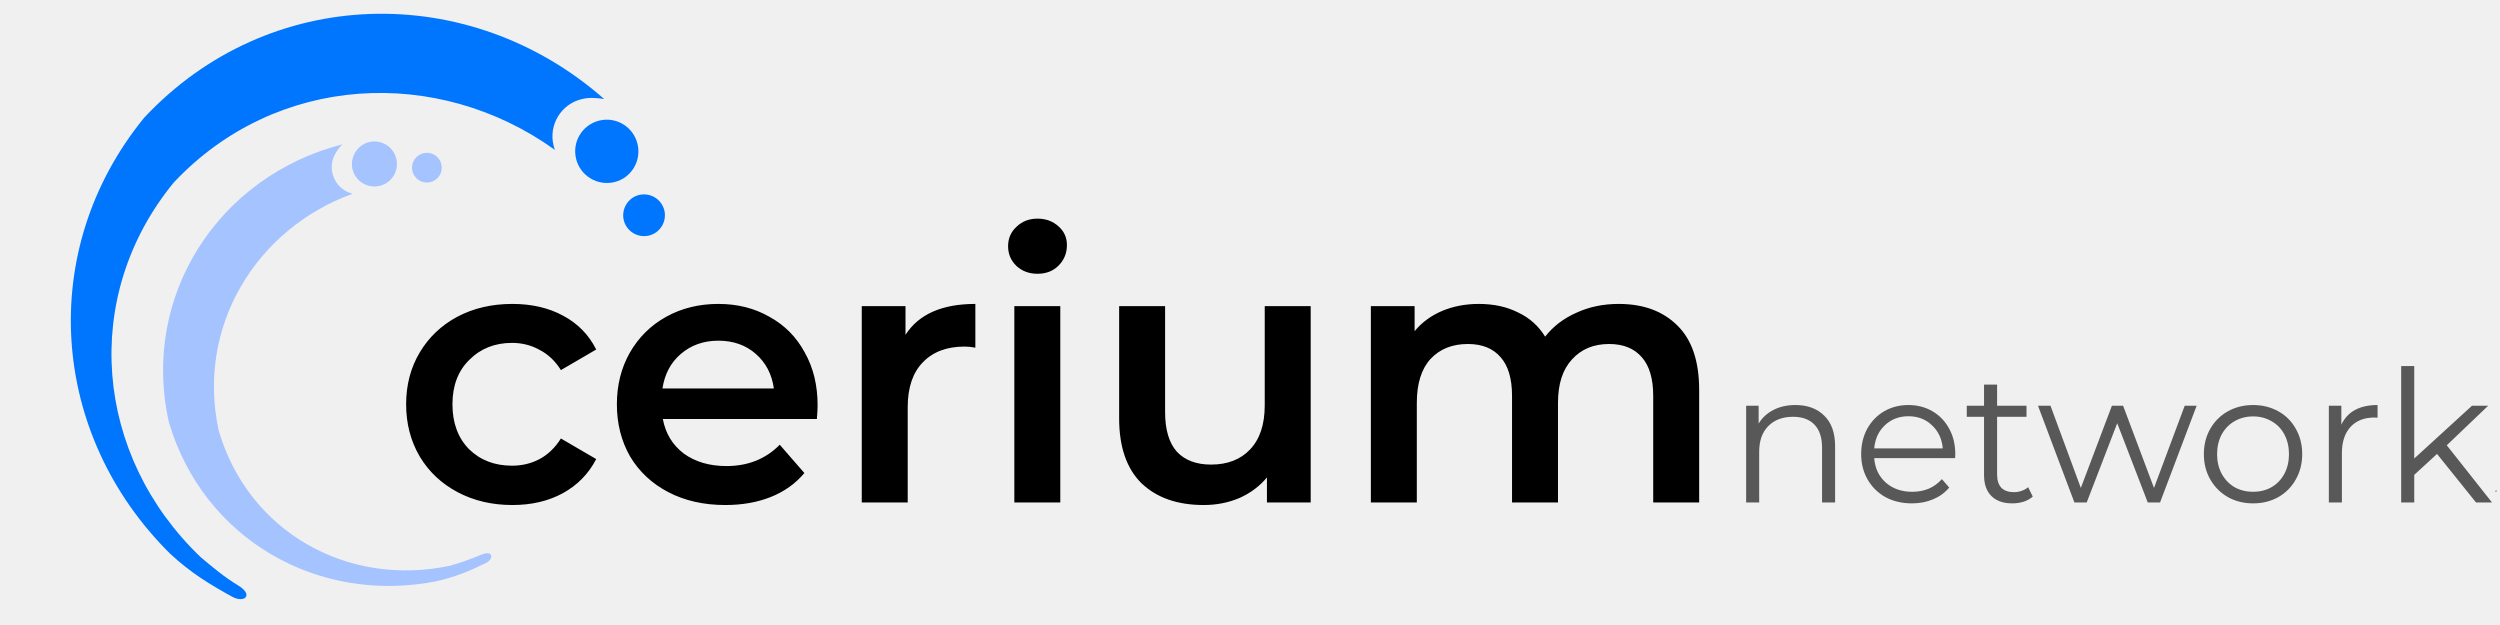
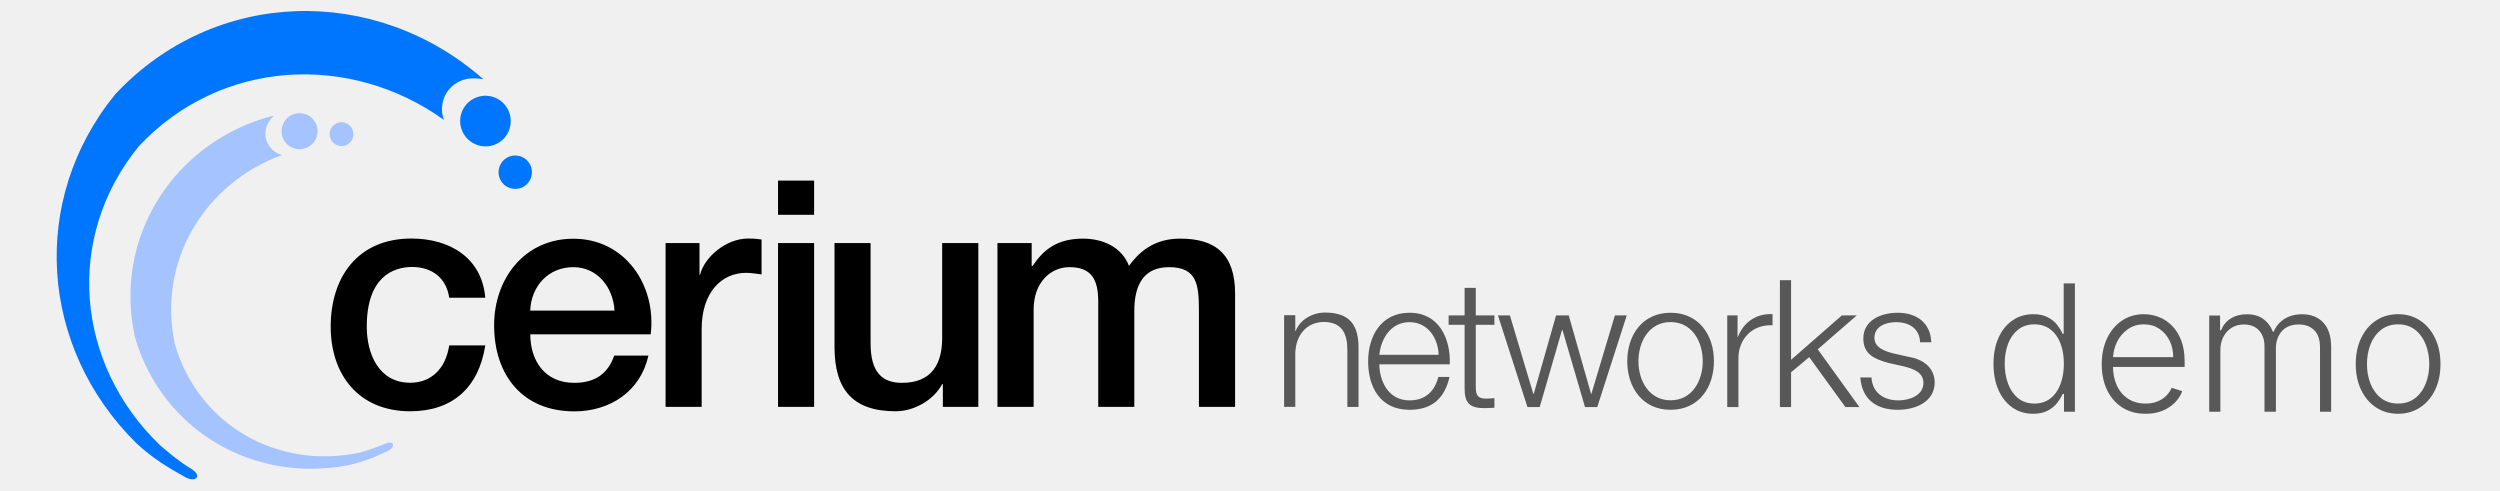
- <svg xmlns="http://www.w3.org/2000/svg" width="204" height="51" viewBox="0 0 204 51" fill="none">
-   <g clip-path="url(#clip0_10_146)">
-     <path d="M52.15 15.91C51.24 16.13 50.68 17.06 50.9 17.97C51.12 18.88 52.04 19.44 52.96 19.22C53.87 19 54.43 18.07 54.21 17.16C53.98 16.25 53.07 15.69 52.15 15.91Z" fill="#0076FF" />
-     <path d="M47.46 8.09C48.07 7.94 48.69 7.98 49.3 8.08C38.31 -1.59 21.93 -1.27 11.76 9.61C2.95 20.41 4.05 35.47 13.9 45.2C15.59 46.77 17.18 47.72 18.94 48.69C19.96 49.25 20.72 48.54 19.43 47.77C18.29 47.08 17.34 46.28 16.36 45.45C7.72 37.18 6.53 24.23 14.18 14.89C22.54 6 35.71 5.36 45.28 12.23C45.24 12.11 45.2 12 45.17 11.87C44.76 10.19 45.78 8.5 47.46 8.09Z" fill="#0076FF" />
-     <path d="M52.02 11.74C51.68 10.35 50.29 9.5 48.9 9.84C47.51 10.18 46.67 11.58 47.01 12.96C47.35 14.35 48.75 15.19 50.13 14.86C51.51 14.53 52.36 13.13 52.02 11.74Z" fill="#0076FF" />
-     <path d="M33.7 13.26C33.93 12.63 34.63 12.31 35.26 12.55C35.89 12.78 36.2 13.48 35.97 14.11C35.73 14.74 35.04 15.05 34.41 14.82C33.78 14.58 33.46 13.88 33.7 13.26ZM39.28 45.26C38.44 45.61 37.58 45.93 36.69 46.17C28.36 47.93 20.27 43.4 17.85 35.15C15.99 26.67 20.89 18.67 28.77 15.81C28.69 15.79 28.6 15.76 28.52 15.73C27.37 15.3 26.78 14.01 27.21 12.86C27.37 12.44 27.64 12.09 27.94 11.78C17.85 14.36 11.47 24.12 13.78 34.45C16.59 43.96 25.89 49.32 35.56 47.44C37.08 47.11 38.32 46.6 39.65 45.94C40.3 45.63 40.27 44.85 39.28 45.26ZM29.91 15.1C30.86 15.45 31.92 14.98 32.27 14.03C32.63 13.08 32.15 12.02 31.2 11.66C30.25 11.3 29.19 11.79 28.84 12.74C28.47 13.68 28.95 14.74 29.91 15.1Z" fill="#A4C3FF" />
-     <path d="M41.81 41.21C40.15 41.21 38.66 40.86 37.34 40.16C36.02 39.46 34.99 38.49 34.25 37.25C33.51 35.99 33.14 34.57 33.14 32.99C33.14 31.41 33.51 30 34.25 28.76C34.99 27.52 36.01 26.55 37.31 25.85C38.63 25.15 40.13 24.8 41.81 24.8C43.39 24.8 44.77 25.12 45.95 25.76C47.15 26.4 48.05 27.32 48.65 28.52L45.77 30.2C45.31 29.46 44.73 28.91 44.03 28.55C43.35 28.17 42.6 27.98 41.78 27.98C40.38 27.98 39.22 28.44 38.3 29.36C37.38 30.26 36.92 31.47 36.92 32.99C36.92 34.51 37.37 35.73 38.27 36.65C39.19 37.55 40.36 38 41.78 38C42.6 38 43.35 37.82 44.03 37.46C44.73 37.08 45.31 36.52 45.77 35.78L48.65 37.46C48.03 38.66 47.12 39.59 45.92 40.25C44.74 40.89 43.37 41.21 41.81 41.21ZM66.717 33.08C66.717 33.34 66.697 33.71 66.657 34.19H54.087C54.307 35.37 54.877 36.31 55.797 37.01C56.737 37.69 57.897 38.03 59.277 38.03C61.037 38.03 62.487 37.45 63.627 36.29L65.637 38.6C64.917 39.46 64.007 40.11 62.907 40.55C61.807 40.99 60.567 41.21 59.187 41.21C57.427 41.21 55.877 40.86 54.537 40.16C53.197 39.46 52.157 38.49 51.417 37.25C50.697 35.99 50.337 34.57 50.337 32.99C50.337 31.43 50.687 30.03 51.387 28.79C52.107 27.53 53.097 26.55 54.357 25.85C55.617 25.15 57.037 24.8 58.617 24.8C60.177 24.8 61.567 25.15 62.787 25.85C64.027 26.53 64.987 27.5 65.667 28.76C66.367 30 66.717 31.44 66.717 33.08ZM58.617 27.8C57.417 27.8 56.397 28.16 55.557 28.88C54.737 29.58 54.237 30.52 54.057 31.7H63.147C62.987 30.54 62.497 29.6 61.677 28.88C60.857 28.16 59.837 27.8 58.617 27.8ZM73.889 27.32C74.969 25.64 76.869 24.8 79.589 24.8V28.37C79.269 28.31 78.979 28.28 78.719 28.28C77.259 28.28 76.119 28.71 75.299 29.57C74.479 30.41 74.069 31.63 74.069 33.23V41H70.319V24.98H73.889V27.32ZM82.77 24.98H86.52V41H82.77V24.98ZM84.66 22.34C83.981 22.34 83.41 22.13 82.951 21.71C82.49 21.27 82.26 20.73 82.26 20.09C82.26 19.45 82.49 18.92 82.951 18.5C83.41 18.06 83.981 17.84 84.66 17.84C85.341 17.84 85.91 18.05 86.371 18.47C86.831 18.87 87.061 19.38 87.061 20C87.061 20.66 86.831 21.22 86.371 21.68C85.93 22.12 85.361 22.34 84.66 22.34ZM106.952 24.98V41H103.382V38.96C102.782 39.68 102.032 40.24 101.132 40.64C100.232 41.02 99.262 41.21 98.222 41.21C96.082 41.21 94.392 40.62 93.152 39.44C91.932 38.24 91.322 36.47 91.322 34.13V24.98H95.072V33.62C95.072 35.06 95.392 36.14 96.032 36.86C96.692 37.56 97.622 37.91 98.822 37.91C100.162 37.91 101.222 37.5 102.002 36.68C102.802 35.84 103.202 34.64 103.202 33.08V24.98H106.952ZM132.082 24.8C134.102 24.8 135.702 25.39 136.882 26.57C138.062 27.73 138.652 29.48 138.652 31.82V41H134.902V32.3C134.902 30.9 134.592 29.85 133.972 29.15C133.352 28.43 132.462 28.07 131.302 28.07C130.042 28.07 129.032 28.49 128.272 29.33C127.512 30.15 127.132 31.33 127.132 32.87V41H123.382V32.3C123.382 30.9 123.072 29.85 122.452 29.15C121.832 28.43 120.942 28.07 119.782 28.07C118.502 28.07 117.482 28.48 116.722 29.3C115.982 30.12 115.612 31.31 115.612 32.87V41H111.862V24.98H115.432V27.02C116.032 26.3 116.782 25.75 117.682 25.37C118.582 24.99 119.582 24.8 120.682 24.8C121.882 24.8 122.942 25.03 123.862 25.49C124.802 25.93 125.542 26.59 126.082 27.47C126.742 26.63 127.592 25.98 128.632 25.52C129.672 25.04 130.822 24.8 132.082 24.8Z" fill="black" />
-     <path d="M146.505 33.05C147.495 33.05 148.28 33.34 148.86 33.92C149.45 34.49 149.745 35.325 149.745 36.425V41H148.68V36.53C148.68 35.71 148.475 35.085 148.065 34.655C147.655 34.225 147.07 34.01 146.31 34.01C145.46 34.01 144.785 34.265 144.285 34.775C143.795 35.275 143.55 35.97 143.55 36.86V41H142.485V33.11H143.505V34.565C143.795 34.085 144.195 33.715 144.705 33.455C145.225 33.185 145.825 33.05 146.505 33.05ZM159.536 37.385H152.936C152.996 38.205 153.311 38.87 153.881 39.38C154.451 39.88 155.171 40.13 156.041 40.13C156.531 40.13 156.981 40.045 157.391 39.875C157.801 39.695 158.156 39.435 158.456 39.095L159.056 39.785C158.706 40.205 158.266 40.525 157.736 40.745C157.216 40.965 156.641 41.075 156.011 41.075C155.201 41.075 154.481 40.905 153.851 40.565C153.231 40.215 152.746 39.735 152.396 39.125C152.046 38.515 151.871 37.825 151.871 37.055C151.871 36.285 152.036 35.595 152.366 34.985C152.706 34.375 153.166 33.9 153.746 33.56C154.336 33.22 154.996 33.05 155.726 33.05C156.456 33.05 157.111 33.22 157.691 33.56C158.271 33.9 158.726 34.375 159.056 34.985C159.386 35.585 159.551 36.275 159.551 37.055L159.536 37.385ZM155.726 33.965C154.966 33.965 154.326 34.21 153.806 34.7C153.296 35.18 153.006 35.81 152.936 36.59H158.531C158.461 35.81 158.166 35.18 157.646 34.7C157.136 34.21 156.496 33.965 155.726 33.965ZM165.873 40.52C165.673 40.7 165.423 40.84 165.123 40.94C164.833 41.03 164.528 41.075 164.208 41.075C163.468 41.075 162.898 40.875 162.498 40.475C162.098 40.075 161.898 39.51 161.898 38.78V34.01H160.488V33.11H161.898V31.385H162.963V33.11H165.363V34.01H162.963V38.72C162.963 39.19 163.078 39.55 163.308 39.8C163.548 40.04 163.888 40.16 164.328 40.16C164.548 40.16 164.758 40.125 164.958 40.055C165.168 39.985 165.348 39.885 165.498 39.755L165.873 40.52ZM179.246 33.11L176.261 41H175.256L172.766 34.535L170.276 41H169.271L166.301 33.11H167.321L169.796 39.815L172.331 33.11H173.246L175.766 39.815L178.271 33.11H179.246ZM183.855 41.075C183.095 41.075 182.41 40.905 181.8 40.565C181.19 40.215 180.71 39.735 180.36 39.125C180.01 38.515 179.835 37.825 179.835 37.055C179.835 36.285 180.01 35.595 180.36 34.985C180.71 34.375 181.19 33.9 181.8 33.56C182.41 33.22 183.095 33.05 183.855 33.05C184.615 33.05 185.3 33.22 185.91 33.56C186.52 33.9 186.995 34.375 187.335 34.985C187.685 35.595 187.86 36.285 187.86 37.055C187.86 37.825 187.685 38.515 187.335 39.125C186.995 39.735 186.52 40.215 185.91 40.565C185.3 40.905 184.615 41.075 183.855 41.075ZM183.855 40.13C184.415 40.13 184.915 40.005 185.355 39.755C185.805 39.495 186.155 39.13 186.405 38.66C186.655 38.19 186.78 37.655 186.78 37.055C186.78 36.455 186.655 35.92 186.405 35.45C186.155 34.98 185.805 34.62 185.355 34.37C184.915 34.11 184.415 33.98 183.855 33.98C183.295 33.98 182.79 34.11 182.34 34.37C181.9 34.62 181.55 34.98 181.29 35.45C181.04 35.92 180.915 36.455 180.915 37.055C180.915 37.655 181.04 38.19 181.29 38.66C181.55 39.13 181.9 39.495 182.34 39.755C182.79 40.005 183.295 40.13 183.855 40.13ZM191.054 34.655C191.304 34.125 191.674 33.725 192.164 33.455C192.664 33.185 193.279 33.05 194.009 33.05V34.085L193.754 34.07C192.924 34.07 192.274 34.325 191.804 34.835C191.334 35.345 191.099 36.06 191.099 36.98V41H190.034V33.11H191.054V34.655ZM198.862 37.04L197.002 38.75V41H195.937V29.87H197.002V37.415L201.712 33.11H203.032L199.657 36.335L203.347 41H202.042L198.862 37.04ZM206.827 41.075C206.187 41.075 205.572 40.985 204.982 40.805C204.402 40.615 203.947 40.38 203.617 40.1L204.097 39.26C204.427 39.52 204.842 39.735 205.342 39.905C205.842 40.065 206.362 40.145 206.902 40.145C207.622 40.145 208.152 40.035 208.492 39.815C208.842 39.585 209.017 39.265 209.017 38.855C209.017 38.565 208.922 38.34 208.732 38.18C208.542 38.01 208.302 37.885 208.012 37.805C207.722 37.715 207.337 37.63 206.857 37.55C206.217 37.43 205.702 37.31 205.312 37.19C204.922 37.06 204.587 36.845 204.307 36.545C204.037 36.245 203.902 35.83 203.902 35.3C203.902 34.64 204.177 34.1 204.727 33.68C205.277 33.26 206.042 33.05 207.022 33.05C207.532 33.05 208.042 33.12 208.552 33.26C209.062 33.39 209.482 33.565 209.812 33.785L209.347 34.64C208.697 34.19 207.922 33.965 207.022 33.965C206.342 33.965 205.827 34.085 205.477 34.325C205.137 34.565 204.967 34.88 204.967 35.27C204.967 35.57 205.062 35.81 205.252 35.99C205.452 36.17 205.697 36.305 205.987 36.395C206.277 36.475 206.677 36.56 207.187 36.65C207.817 36.77 208.322 36.89 208.702 37.01C209.082 37.13 209.407 37.335 209.677 37.625C209.947 37.915 210.082 38.315 210.082 38.825C210.082 39.515 209.792 40.065 209.212 40.475C208.642 40.875 207.847 41.075 206.827 41.075Z" fill="#585858" />
-   </g>
-   <defs>
-     <clipPath id="clip0_10_146">
-       <rect width="203.7" height="50.01" fill="white" />
-     </clipPath>
-   </defs>
+ <svg xmlns="http://www.w3.org/2000/svg" width="255" height="50" viewBox="0 0 255 50" fill="none">
+   <path d="M37.41 33.32C37.41 36.1 38.64 39.04 41.84 39.04C43.97 39.04 45.46 37.62 45.82 35.23H49.5C48.82 39.56 46.14 41.95 41.84 41.95C36.6 41.95 33.73 38.23 33.73 33.32C33.73 28.28 36.48 24.33 41.97 24.33C45.85 24.33 49.15 26.27 49.5 30.37H45.82C45.53 28.33 44.04 27.23 42.01 27.23C40.09 27.25 37.41 28.25 37.41 33.32ZM66.37 34.1H54.09C54.09 36.72 55.51 39.05 58.58 39.05C60.71 39.05 62.01 38.11 62.65 36.27H66.14C65.33 39.92 62.23 41.96 58.58 41.96C53.34 41.96 50.4 38.31 50.4 33.17C50.4 28.42 53.5 24.35 58.48 24.35C63.75 24.34 66.98 29.09 66.37 34.1ZM62.68 31.68C62.55 29.35 60.97 27.25 58.48 27.25C55.93 27.25 54.18 29.19 54.08 31.68H62.68ZM71.41 28.02H71.35V24.79H67.89V41.5H71.57V33.55C71.57 29.86 73.57 27.83 76.1 27.83C76.62 27.83 77.17 27.93 77.68 27.99V24.43C77.36 24.4 77.13 24.33 76.29 24.33C74.03 24.34 71.83 26.25 71.41 28.02ZM79.36 21.91H83.04V18.42H79.36V21.91ZM79.36 41.5H83.04V24.79H79.36V41.5ZM96.1 34.49C96.1 37.08 95.07 39.05 92 39.05C89.99 39.05 88.8 37.98 88.8 35.04V24.79H85.12V35.39C85.12 39.75 87 41.95 91.36 41.95C93.2 41.95 95.21 40.85 96.11 39.17H96.17V41.5H99.79V24.79H96.1V34.49ZM120.4 24.34C117.98 24.34 116.39 25.41 115.16 27.12C114.42 25.21 112.51 24.34 110.47 24.34C107.82 24.34 106.43 25.47 105.33 27.12H105.23V24.79H101.74V41.5H105.43V31.58C105.43 28.8 107.17 27.25 109.08 27.25C111.31 27.25 112.02 28.48 112.02 30.77V41.5H115.7V31.71C115.7 28.9 116.77 27.25 119.25 27.25C122.13 27.25 122.29 29.09 122.29 31.74V41.5H125.98V29.96C125.99 25.89 123.92 24.34 120.4 24.34Z" fill="black" />
+   <path d="M137.43 35.68V41.51H138.57V35.49C138.57 33.26 137.77 31.88 135.15 31.88C133.83 31.88 132.58 32.64 132.16 33.76H132.12V32.15H130.98V41.5H132.12V36.05C132.16 34.22 133.24 32.84 135.06 32.84C136.9 32.86 137.43 34.07 137.43 35.68Z" fill="#585858" />
+   <path d="M143.77 31.9C140.8 31.9 139.55 34.38 139.55 36.85C139.55 39.51 140.8 41.8 143.77 41.8C146.13 41.8 147.36 40.57 147.85 38.45H146.71C146.35 39.86 145.44 40.84 143.77 40.84C141.58 40.84 140.71 38.83 140.69 37.16H147.88C147.97 34.52 146.78 31.9 143.77 31.9ZM140.69 36.19C140.87 34.49 141.9 32.86 143.77 32.86C145.62 32.86 146.69 34.47 146.74 36.19H140.69Z" fill="#585858" />
+   <path d="M150.53 29.36H149.39V32.17H147.76V33.13H149.39V39.53C149.37 41.12 149.9 41.63 151.42 41.63C151.76 41.63 152.09 41.59 152.43 41.59V40.61C152.1 40.65 151.78 40.66 151.45 40.66C150.63 40.61 150.53 40.17 150.53 39.43V33.13H152.43V32.17H150.53V29.36V29.36Z" fill="#585858" />
+   <path d="M165.93 32.17H164.72L162.32 40.18H162.29L160.01 32.17H158.72L156.44 40.18H156.4L154.01 32.17H152.79L155.8 41.52H157.05L159.33 33.65H159.37L161.67 41.52H162.92L165.93 32.17Z" fill="#585858" />
+   <path d="M170.4 31.9C167.54 31.9 165.98 34.16 165.98 36.85C165.98 39.53 167.54 41.8 170.4 41.8C173.26 41.8 174.82 39.54 174.82 36.85C174.83 34.16 173.27 31.9 170.4 31.9ZM170.4 40.83C168.21 40.83 167.12 38.84 167.12 36.84C167.12 34.85 168.21 32.85 170.4 32.85C172.59 32.85 173.68 34.84 173.68 36.84C173.68 38.84 172.6 40.83 170.4 40.83Z" fill="#585858" />
+   <path d="M177.27 34.36H177.23V32.17H176.18V41.52H177.32V36.53C177.32 34.59 178.73 33.07 180.8 33.18V32.04C179.12 31.97 177.85 32.86 177.27 34.36Z" fill="#585858" />
+   <path d="M182.69 37.97L184.54 36.43L188.23 41.52H189.66L185.41 35.63L189.39 32.17H187.87L182.69 36.7V28.58H181.55V41.52H182.69V37.97Z" fill="#585858" />
+   <path d="M194.65 36.39L193.13 36.05C192.35 35.85 191.19 35.49 191.19 34.47C191.19 33.26 192.39 32.86 193.4 32.86C194.71 32.86 195.79 33.49 195.85 34.91H196.99C196.92 32.88 195.43 31.9 193.57 31.9C191.92 31.9 190.06 32.62 190.06 34.53C190.06 36.12 191.18 36.63 192.67 37.03L194.14 37.36C195.17 37.61 196.19 37.98 196.19 39.06C196.19 40.36 194.71 40.84 193.64 40.84C192.12 40.84 190.98 40.04 190.89 38.5H189.75C189.93 40.78 191.42 41.8 193.59 41.8C195.33 41.8 197.34 41.02 197.34 38.99C197.31 37.35 195.95 36.59 194.65 36.39Z" fill="#585858" />
+   <path d="M52.15 15.91C51.24 16.13 50.68 17.06 50.9 17.97C51.12 18.88 52.04 19.44 52.96 19.22C53.87 19 54.43 18.07 54.21 17.16C53.98 16.25 53.07 15.69 52.15 15.91Z" fill="#0076FF" />
+   <path d="M47.46 8.09C48.07 7.94 48.69 7.98 49.3 8.08C38.31 -1.59 21.93 -1.27 11.76 9.61C2.95 20.41 4.05 35.47 13.9 45.2C15.59 46.77 17.18 47.72 18.94 48.69C19.96 49.25 20.72 48.54 19.43 47.77C18.29 47.08 17.34 46.28 16.36 45.45C7.72 37.18 6.53 24.23 14.18 14.89C22.54 6 35.71 5.36 45.28 12.23C45.24 12.11 45.2 12 45.17 11.87C44.76 10.19 45.78 8.5 47.46 8.09Z" fill="#0076FF" />
+   <path d="M52.02 11.74C51.68 10.35 50.29 9.5 48.9 9.84C47.51 10.18 46.67 11.58 47.01 12.96C47.35 14.35 48.75 15.19 50.13 14.86C51.51 14.53 52.36 13.13 52.02 11.74Z" fill="#0076FF" />
+   <path d="M33.7 13.26C33.93 12.63 34.63 12.31 35.26 12.55C35.89 12.78 36.2 13.48 35.97 14.11C35.73 14.74 35.04 15.05 34.41 14.82C33.78 14.58 33.46 13.88 33.7 13.26ZM39.28 45.26C38.44 45.61 37.58 45.93 36.69 46.17C28.36 47.93 20.27 43.4 17.85 35.15C15.99 26.67 20.89 18.67 28.77 15.81C28.69 15.79 28.6 15.76 28.52 15.73C27.37 15.3 26.78 14.01 27.21 12.86C27.37 12.44 27.64 12.09 27.94 11.78C17.85 14.36 11.47 24.12 13.78 34.45C16.59 43.96 25.89 49.32 35.56 47.44C37.08 47.11 38.32 46.6 39.65 45.94C40.3 45.63 40.27 44.85 39.28 45.26ZM29.91 15.1C30.86 15.45 31.92 14.98 32.27 14.03C32.63 13.08 32.15 12.02 31.2 11.66C30.25 11.3 29.19 11.79 28.84 12.74C28.47 13.68 28.95 14.74 29.91 15.1Z" fill="#A4C3FF" />
+   <path d="M207.377 42.205C206.572 42.205 205.866 41.992 205.261 41.565C204.656 41.139 204.183 40.545 203.842 39.782C203.506 39.019 203.337 38.131 203.337 37.117C203.337 36.106 203.506 35.222 203.842 34.464C204.183 33.701 204.658 33.109 205.268 32.687C205.877 32.261 206.586 32.048 207.396 32.048C207.993 32.048 208.489 32.154 208.885 32.367C209.282 32.576 209.599 32.836 209.838 33.147C210.077 33.458 210.262 33.761 210.394 34.055H210.496V28.909H211.64V42H210.528V40.178H210.394C210.262 40.477 210.074 40.783 209.832 41.099C209.589 41.41 209.267 41.672 208.866 41.885C208.47 42.098 207.974 42.205 207.377 42.205ZM207.511 41.163C208.146 41.163 208.687 40.99 209.135 40.645C209.582 40.295 209.923 39.816 210.158 39.207C210.396 38.593 210.515 37.89 210.515 37.097C210.515 36.313 210.398 35.621 210.164 35.02C209.93 34.415 209.589 33.942 209.141 33.601C208.694 33.256 208.15 33.083 207.511 33.083C206.855 33.083 206.301 33.262 205.849 33.62C205.402 33.974 205.061 34.453 204.827 35.058C204.596 35.663 204.481 36.343 204.481 37.097C204.481 37.86 204.599 38.548 204.833 39.162C205.067 39.776 205.408 40.264 205.856 40.626C206.307 40.984 206.859 41.163 207.511 41.163ZM218.851 42.205C217.935 42.205 217.142 41.992 216.473 41.565C215.804 41.135 215.286 40.541 214.92 39.782C214.557 39.019 214.376 38.141 214.376 37.148C214.376 36.16 214.557 35.282 214.92 34.515C215.286 33.744 215.791 33.141 216.435 32.706C217.082 32.267 217.83 32.048 218.678 32.048C219.211 32.048 219.724 32.146 220.219 32.342C220.713 32.533 221.156 32.83 221.548 33.23C221.944 33.626 222.258 34.127 222.488 34.732C222.718 35.333 222.833 36.045 222.833 36.867V37.43H215.162V36.426H221.67C221.67 35.795 221.542 35.229 221.286 34.726C221.035 34.219 220.683 33.818 220.231 33.524C219.784 33.23 219.266 33.083 218.678 33.083C218.056 33.083 217.508 33.249 217.035 33.582C216.562 33.914 216.192 34.353 215.923 34.898C215.659 35.444 215.525 36.041 215.52 36.688V37.289C215.52 38.069 215.655 38.751 215.923 39.334C216.196 39.914 216.582 40.364 217.08 40.683C217.579 41.003 218.169 41.163 218.851 41.163C219.315 41.163 219.722 41.09 220.072 40.945C220.425 40.8 220.721 40.606 220.96 40.364C221.203 40.117 221.386 39.846 221.51 39.552L222.59 39.903C222.441 40.317 222.196 40.698 221.855 41.048C221.518 41.397 221.096 41.678 220.589 41.891C220.086 42.1 219.507 42.205 218.851 42.205ZM225.34 42V32.182H226.446V33.69H226.548C226.744 33.183 227.07 32.785 227.526 32.495C227.987 32.201 228.538 32.054 229.182 32.054C229.859 32.054 230.416 32.214 230.85 32.533C231.289 32.849 231.617 33.283 231.835 33.837H231.918C232.139 33.292 232.499 32.859 232.998 32.54C233.501 32.216 234.11 32.054 234.826 32.054C235.738 32.054 236.458 32.342 236.987 32.917C237.515 33.488 237.779 34.323 237.779 35.423V42H236.641V35.423C236.641 34.647 236.443 34.065 236.047 33.678C235.651 33.29 235.129 33.096 234.481 33.096C233.731 33.096 233.153 33.326 232.749 33.786C232.344 34.246 232.141 34.83 232.141 35.538V42H230.978V35.32C230.978 34.656 230.793 34.119 230.422 33.709C230.051 33.3 229.529 33.096 228.856 33.096C228.404 33.096 227.997 33.207 227.635 33.428C227.277 33.65 226.994 33.959 226.785 34.355C226.58 34.747 226.478 35.199 226.478 35.71V42H225.34ZM244.607 42.205C243.759 42.205 243.009 41.989 242.357 41.559C241.71 41.129 241.203 40.534 240.836 39.776C240.47 39.013 240.286 38.133 240.286 37.136C240.286 36.13 240.47 35.246 240.836 34.483C241.203 33.716 241.71 33.119 242.357 32.693C243.009 32.263 243.759 32.048 244.607 32.048C245.455 32.048 246.203 32.263 246.851 32.693C247.499 33.124 248.006 33.72 248.372 34.483C248.743 35.246 248.928 36.13 248.928 37.136C248.928 38.133 248.745 39.013 248.379 39.776C248.012 40.534 247.503 41.129 246.851 41.559C246.203 41.989 245.455 42.205 244.607 42.205ZM244.607 41.163C245.289 41.163 245.867 40.979 246.34 40.613C246.813 40.246 247.171 39.758 247.414 39.149C247.661 38.54 247.784 37.869 247.784 37.136C247.784 36.403 247.661 35.729 247.414 35.116C247.171 34.502 246.813 34.01 246.34 33.639C245.867 33.269 245.289 33.083 244.607 33.083C243.93 33.083 243.352 33.269 242.875 33.639C242.402 34.01 242.042 34.502 241.795 35.116C241.552 35.729 241.431 36.403 241.431 37.136C241.431 37.869 241.552 38.54 241.795 39.149C242.042 39.758 242.402 40.246 242.875 40.613C243.348 40.979 243.926 41.163 244.607 41.163Z" fill="#585858" />
</svg>
